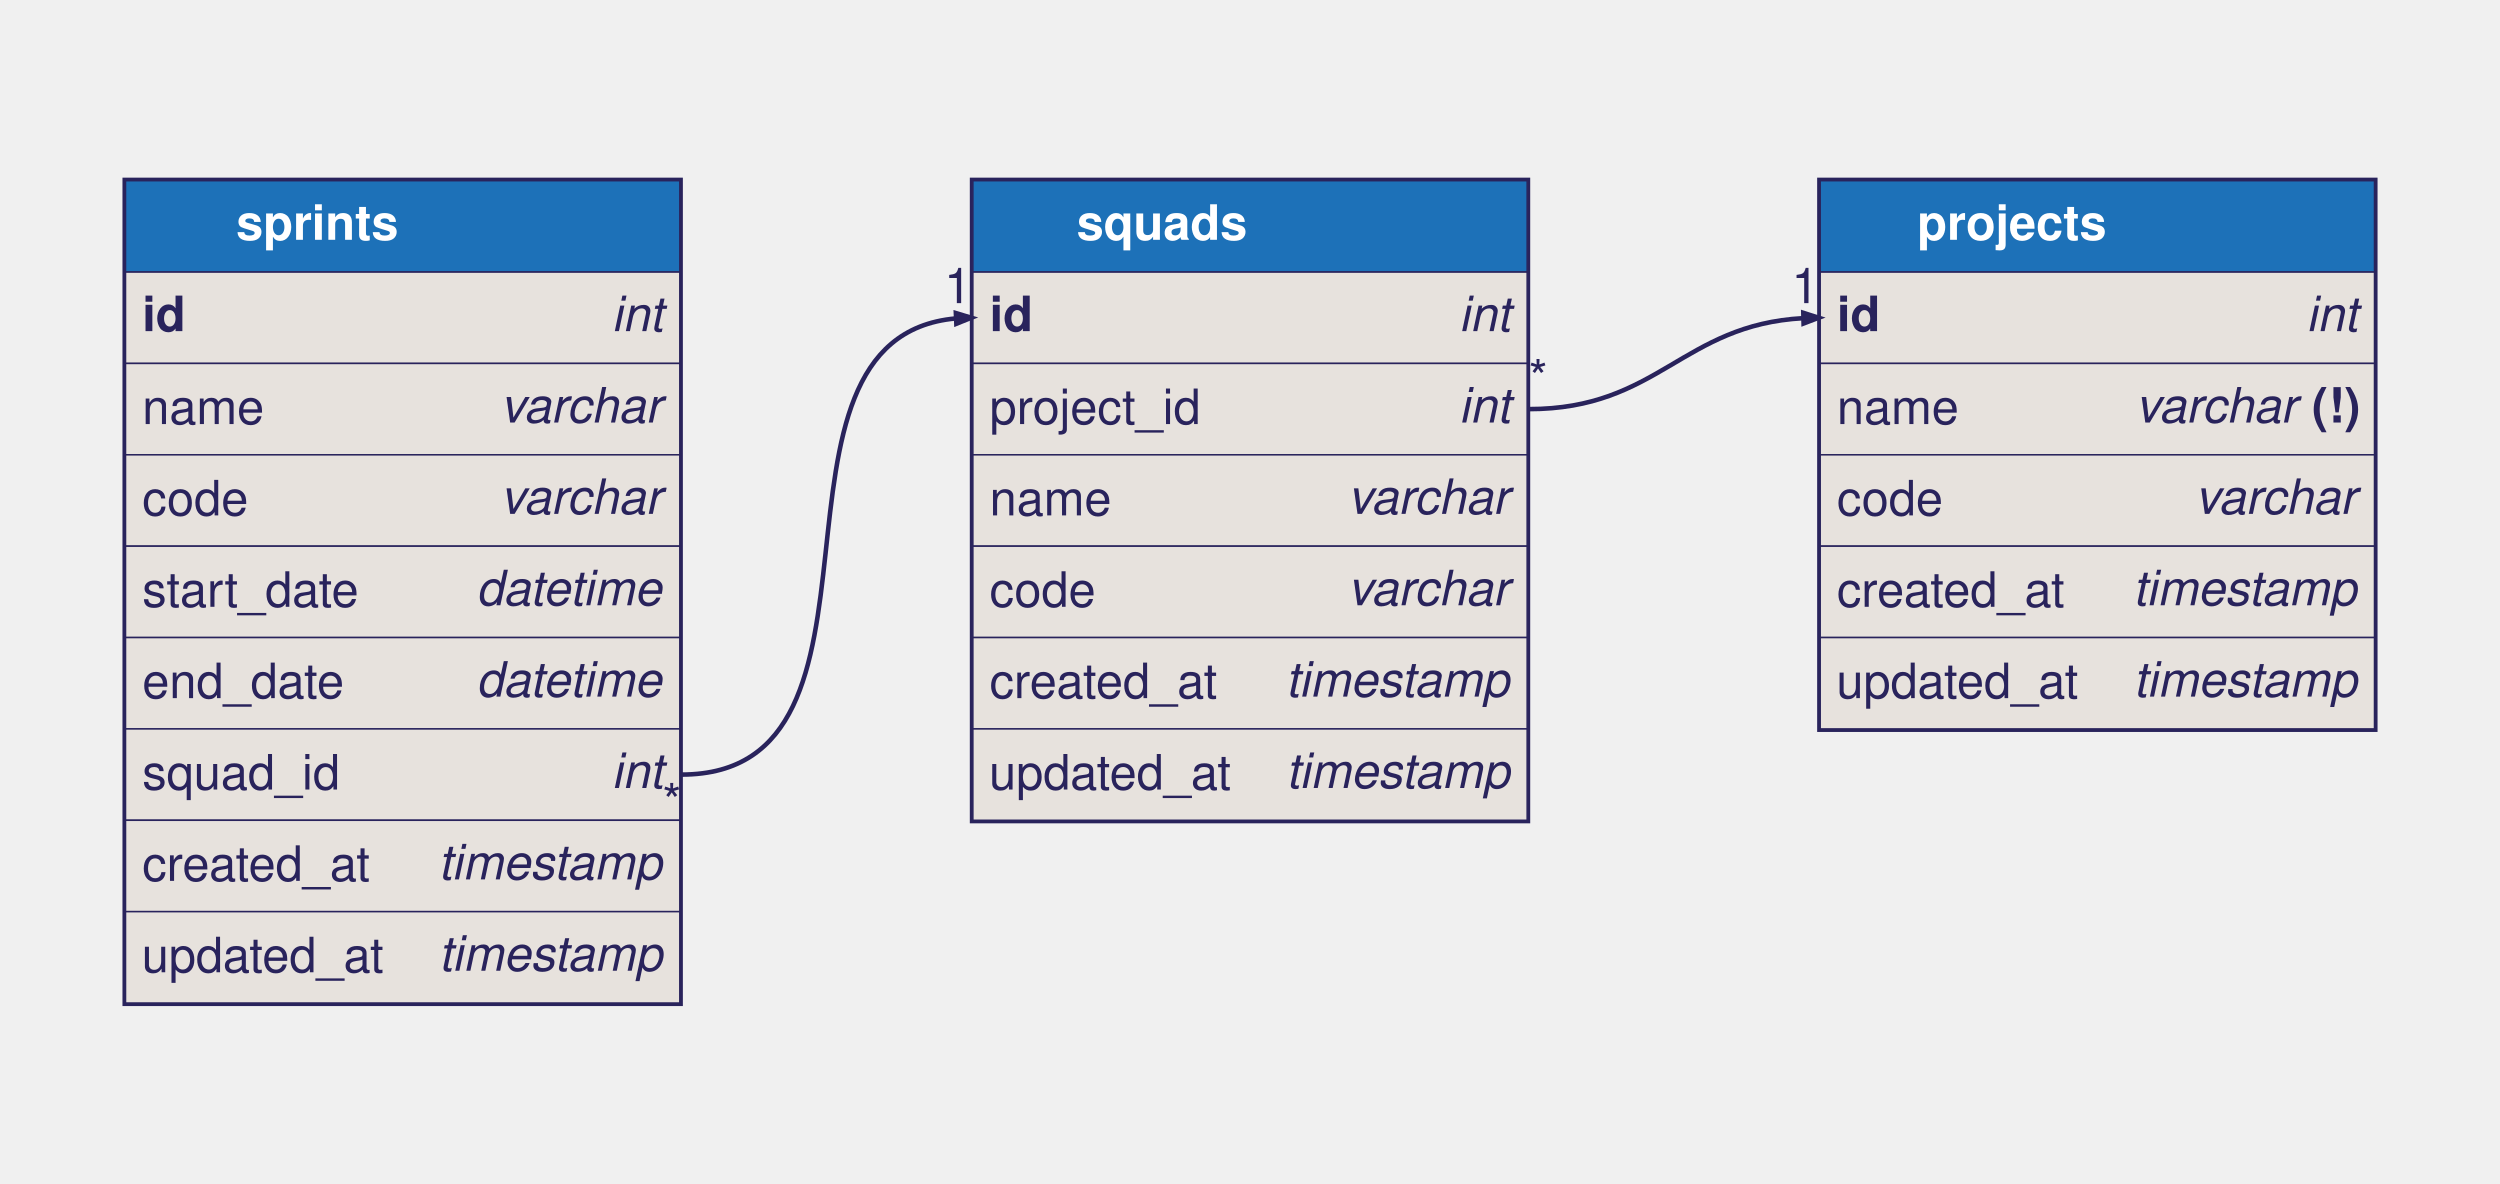
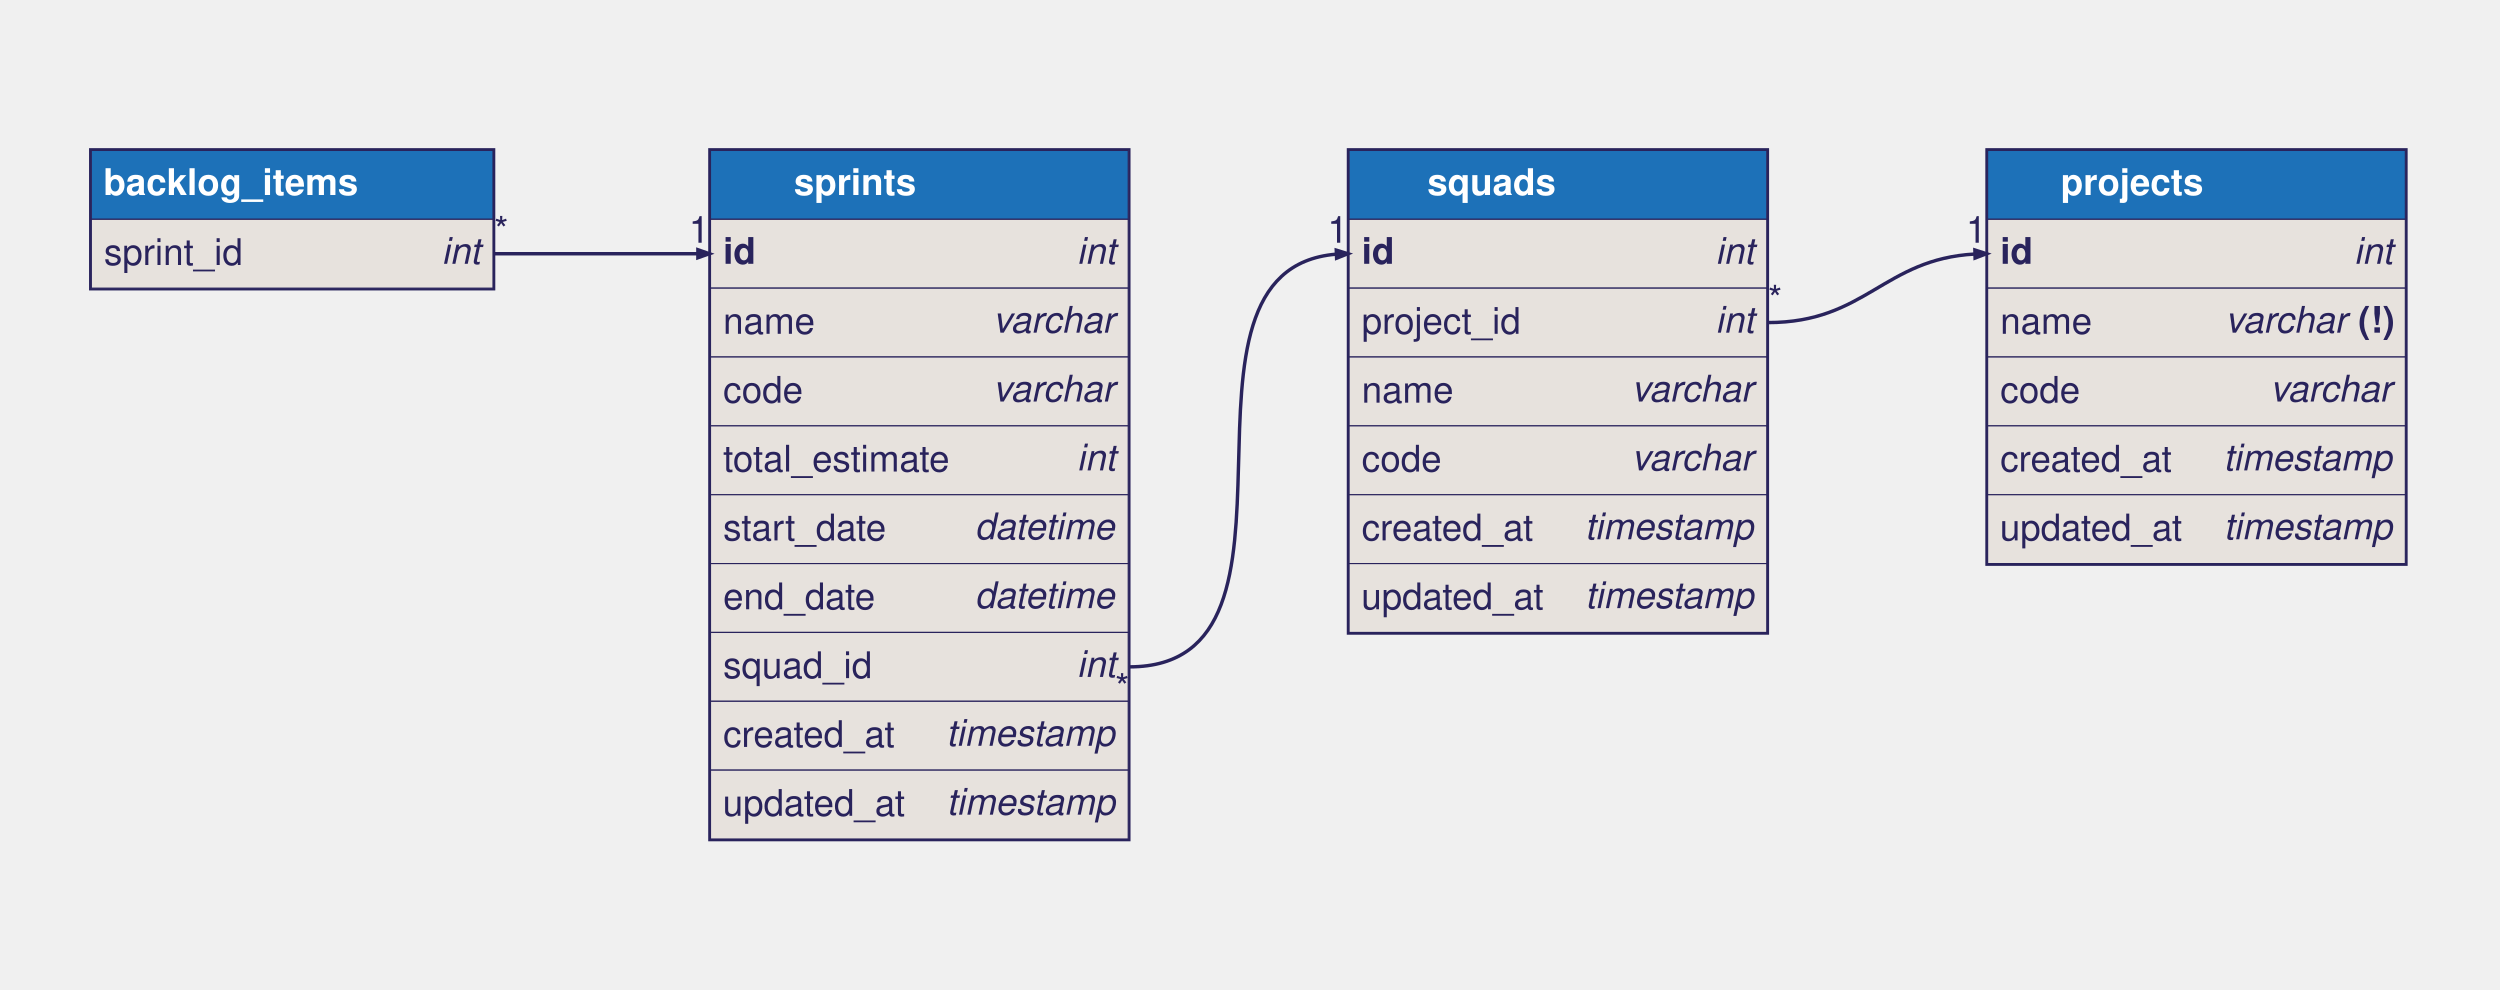
- <svg xmlns="http://www.w3.org/2000/svg" width="1641pt" height="777pt" viewBox="0.00 0.00 1641.29 777.33">
-   <g id="graph0" class="graph" transform="scale(1 1) rotate(0) translate(4 773.33)">
+ <svg xmlns="http://www.w3.org/2000/svg" width="2178pt" height="862pt" viewBox="0.00 0.00 2177.92 862.18">
+   <g id="graph0" class="graph" transform="scale(1 1) rotate(0) translate(4 858.18)">
    <g id="projects" class="node">
-       <ellipse fill="none" stroke="black" stroke-width="0" cx="1373.08" cy="-474.67" rx="260.43" ry="257.27" />
-       <polygon fill="#1d71b8" stroke="transparent" points="1191.08,-594.67 1191.08,-654.67 1555.08,-654.67 1555.08,-594.67 1191.08,-594.67" />
-       <polygon fill="none" stroke="#29235c" points="1191.08,-594.67 1191.08,-654.67 1555.08,-654.67 1555.08,-594.67 1191.08,-594.67" />
-       <text text-anchor="start" x="1254.82" y="-615.87" font-family="Helvetica,sans-Serif" font-weight="bold" font-size="32.00" fill="#ffffff">       projects       </text>
-       <polygon fill="#e7e2dd" stroke="transparent" points="1191.08,-534.67 1191.08,-594.67 1555.08,-594.67 1555.08,-534.67 1191.08,-534.67" />
-       <polygon fill="none" stroke="#29235c" points="1191.08,-534.67 1191.08,-594.67 1555.08,-594.67 1555.08,-534.67 1191.08,-534.67" />
-       <text text-anchor="start" x="1202.08" y="-555.87" font-family="Helvetica,sans-Serif" font-weight="bold" font-size="32.00" fill="#29235c">id</text>
-       <text text-anchor="start" x="1226.97" y="-555.87" font-family="Helvetica,sans-Serif" font-size="32.00" fill="#29235c">    </text>
-       <text text-anchor="start" x="1510.29" y="-555.87" font-family="Helvetica,sans-Serif" font-style="italic" font-size="32.00" fill="#29235c">int</text>
-       <polygon fill="#e7e2dd" stroke="transparent" points="1191.08,-474.67 1191.08,-534.67 1555.08,-534.67 1555.08,-474.67 1191.08,-474.67" />
-       <polygon fill="none" stroke="#29235c" points="1191.08,-474.67 1191.08,-534.67 1555.08,-534.67 1555.08,-474.67 1191.08,-474.67" />
-       <text text-anchor="start" x="1202.08" y="-494.87" font-family="Helvetica,sans-Serif" font-size="32.00" fill="#29235c">name    </text>
-       <text text-anchor="start" x="1398.31" y="-495.87" font-family="Helvetica,sans-Serif" font-style="italic" font-size="32.00" fill="#29235c">varchar</text>
-       <text text-anchor="start" x="1504.99" y="-495.87" font-family="Helvetica,sans-Serif" font-size="32.00" fill="#29235c"> </text>
-       <text text-anchor="start" x="1513.88" y="-495.87" font-family="Helvetica,sans-Serif" font-weight="bold" font-size="32.00" fill="#29235c">(!)</text>
-       <polygon fill="#e7e2dd" stroke="transparent" points="1191.08,-414.67 1191.08,-474.67 1555.08,-474.67 1555.08,-414.67 1191.08,-414.67" />
-       <polygon fill="none" stroke="#29235c" points="1191.08,-414.67 1191.08,-474.67 1555.08,-474.67 1555.08,-414.67 1191.08,-414.67" />
-       <text text-anchor="start" x="1202.08" y="-434.87" font-family="Helvetica,sans-Serif" font-size="32.00" fill="#29235c">code    </text>
-       <text text-anchor="start" x="1437.4" y="-435.87" font-family="Helvetica,sans-Serif" font-style="italic" font-size="32.00" fill="#29235c">varchar</text>
-       <polygon fill="#e7e2dd" stroke="transparent" points="1191.08,-354.67 1191.08,-414.67 1555.08,-414.67 1555.08,-354.67 1191.08,-354.67" />
-       <polygon fill="none" stroke="#29235c" points="1191.08,-354.67 1191.08,-414.67 1555.08,-414.67 1555.08,-354.67 1191.08,-354.67" />
-       <text text-anchor="start" x="1202.08" y="-374.87" font-family="Helvetica,sans-Serif" font-size="32.00" fill="#29235c">created_at    </text>
-       <text text-anchor="start" x="1396.52" y="-375.87" font-family="Helvetica,sans-Serif" font-style="italic" font-size="32.00" fill="#29235c">timestamp</text>
-       <polygon fill="#e7e2dd" stroke="transparent" points="1191.08,-294.67 1191.08,-354.67 1555.08,-354.67 1555.08,-294.67 1191.08,-294.67" />
-       <polygon fill="none" stroke="#29235c" points="1191.08,-294.67 1191.08,-354.67 1555.08,-354.67 1555.08,-294.67 1191.08,-294.67" />
-       <text text-anchor="start" x="1201.74" y="-314.87" font-family="Helvetica,sans-Serif" font-size="32.00" fill="#29235c">updated_at    </text>
-       <text text-anchor="start" x="1396.8" y="-315.87" font-family="Helvetica,sans-Serif" font-style="italic" font-size="32.00" fill="#29235c">timestamp</text>
-       <polygon fill="none" stroke="#29235c" stroke-width="2" points="1190.08,-293.67 1190.08,-655.67 1556.08,-655.67 1556.08,-293.67 1190.08,-293.67" />
+       <ellipse fill="none" stroke="black" stroke-width="0" cx="1909.71" cy="-547.09" rx="260.43" ry="257.27" />
+       <polygon fill="#1d71b8" stroke="transparent" points="1727.71,-667.09 1727.71,-727.09 2091.71,-727.09 2091.71,-667.09 1727.71,-667.09" />
+       <polygon fill="none" stroke="#29235c" points="1727.71,-667.09 1727.71,-727.09 2091.71,-727.09 2091.71,-667.09 1727.71,-667.09" />
+       <text text-anchor="start" x="1791.45" y="-688.29" font-family="Helvetica,sans-Serif" font-weight="bold" font-size="32.00" fill="#ffffff">       projects       </text>
+       <polygon fill="#e7e2dd" stroke="transparent" points="1727.71,-607.09 1727.71,-667.09 2091.71,-667.09 2091.71,-607.09 1727.71,-607.09" />
+       <polygon fill="none" stroke="#29235c" points="1727.71,-607.09 1727.71,-667.09 2091.71,-667.09 2091.71,-607.09 1727.71,-607.09" />
+       <text text-anchor="start" x="1738.71" y="-628.29" font-family="Helvetica,sans-Serif" font-weight="bold" font-size="32.00" fill="#29235c">id</text>
+       <text text-anchor="start" x="1763.6" y="-628.29" font-family="Helvetica,sans-Serif" font-size="32.00" fill="#29235c">    </text>
+       <text text-anchor="start" x="2046.93" y="-628.29" font-family="Helvetica,sans-Serif" font-style="italic" font-size="32.00" fill="#29235c">int</text>
+       <polygon fill="#e7e2dd" stroke="transparent" points="1727.71,-547.09 1727.71,-607.09 2091.71,-607.09 2091.71,-547.09 1727.71,-547.09" />
+       <polygon fill="none" stroke="#29235c" points="1727.71,-547.09 1727.71,-607.09 2091.71,-607.09 2091.71,-547.09 1727.71,-547.09" />
+       <text text-anchor="start" x="1738.71" y="-567.29" font-family="Helvetica,sans-Serif" font-size="32.00" fill="#29235c">name    </text>
+       <text text-anchor="start" x="1934.94" y="-568.29" font-family="Helvetica,sans-Serif" font-style="italic" font-size="32.00" fill="#29235c">varchar</text>
+       <text text-anchor="start" x="2041.62" y="-568.29" font-family="Helvetica,sans-Serif" font-size="32.00" fill="#29235c"> </text>
+       <text text-anchor="start" x="2050.51" y="-568.29" font-family="Helvetica,sans-Serif" font-weight="bold" font-size="32.00" fill="#29235c">(!)</text>
+       <polygon fill="#e7e2dd" stroke="transparent" points="1727.71,-487.09 1727.71,-547.09 2091.71,-547.09 2091.71,-487.09 1727.71,-487.09" />
+       <polygon fill="none" stroke="#29235c" points="1727.71,-487.09 1727.71,-547.09 2091.71,-547.09 2091.71,-487.09 1727.71,-487.09" />
+       <text text-anchor="start" x="1738.71" y="-507.29" font-family="Helvetica,sans-Serif" font-size="32.00" fill="#29235c">code    </text>
+       <text text-anchor="start" x="1974.04" y="-508.29" font-family="Helvetica,sans-Serif" font-style="italic" font-size="32.00" fill="#29235c">varchar</text>
+       <polygon fill="#e7e2dd" stroke="transparent" points="1727.71,-427.09 1727.71,-487.09 2091.71,-487.09 2091.71,-427.09 1727.71,-427.09" />
+       <polygon fill="none" stroke="#29235c" points="1727.71,-427.09 1727.71,-487.09 2091.71,-487.09 2091.71,-427.09 1727.71,-427.09" />
+       <text text-anchor="start" x="1738.71" y="-447.29" font-family="Helvetica,sans-Serif" font-size="32.00" fill="#29235c">created_at    </text>
+       <text text-anchor="start" x="1933.15" y="-448.29" font-family="Helvetica,sans-Serif" font-style="italic" font-size="32.00" fill="#29235c">timestamp</text>
+       <polygon fill="#e7e2dd" stroke="transparent" points="1727.71,-367.09 1727.71,-427.09 2091.71,-427.09 2091.71,-367.09 1727.71,-367.09" />
+       <polygon fill="none" stroke="#29235c" points="1727.71,-367.09 1727.71,-427.09 2091.71,-427.09 2091.71,-367.09 1727.71,-367.09" />
+       <text text-anchor="start" x="1738.37" y="-387.29" font-family="Helvetica,sans-Serif" font-size="32.00" fill="#29235c">updated_at    </text>
+       <text text-anchor="start" x="1933.43" y="-388.29" font-family="Helvetica,sans-Serif" font-style="italic" font-size="32.00" fill="#29235c">timestamp</text>
+       <polygon fill="none" stroke="#29235c" stroke-width="2" points="1726.71,-366.09 1726.71,-728.09 2092.71,-728.09 2092.71,-366.09 1726.71,-366.09" />
    </g>
    <g id="squads" class="node">
-       <ellipse fill="none" stroke="black" stroke-width="0" cx="816.65" cy="-444.67" rx="260.43" ry="299.63" />
-       <polygon fill="#1d71b8" stroke="transparent" points="634.65,-594.67 634.65,-654.67 998.65,-654.67 998.65,-594.67 634.65,-594.67" />
-       <polygon fill="none" stroke="#29235c" points="634.65,-594.67 634.65,-654.67 998.65,-654.67 998.65,-594.67 634.65,-594.67" />
-       <text text-anchor="start" x="702.82" y="-615.87" font-family="Helvetica,sans-Serif" font-weight="bold" font-size="32.00" fill="#ffffff">       squads       </text>
-       <polygon fill="#e7e2dd" stroke="transparent" points="634.65,-534.67 634.65,-594.67 998.65,-594.67 998.65,-534.67 634.65,-534.67" />
-       <polygon fill="none" stroke="#29235c" points="634.65,-534.67 634.65,-594.67 998.65,-594.67 998.65,-534.67 634.65,-534.67" />
-       <text text-anchor="start" x="645.65" y="-555.87" font-family="Helvetica,sans-Serif" font-weight="bold" font-size="32.00" fill="#29235c">id</text>
-       <text text-anchor="start" x="670.54" y="-555.87" font-family="Helvetica,sans-Serif" font-size="32.00" fill="#29235c">    </text>
-       <text text-anchor="start" x="953.86" y="-555.87" font-family="Helvetica,sans-Serif" font-style="italic" font-size="32.00" fill="#29235c">int</text>
-       <polygon fill="#e7e2dd" stroke="transparent" points="634.65,-474.67 634.65,-534.67 998.65,-534.67 998.65,-474.67 634.65,-474.67" />
-       <polygon fill="none" stroke="#29235c" points="634.65,-474.67 634.65,-534.67 998.65,-534.67 998.65,-474.67 634.65,-474.67" />
-       <text text-anchor="start" x="645.65" y="-494.87" font-family="Helvetica,sans-Serif" font-size="32.00" fill="#29235c">project_id    </text>
-       <text text-anchor="start" x="953.86" y="-495.87" font-family="Helvetica,sans-Serif" font-style="italic" font-size="32.00" fill="#29235c">int</text>
-       <polygon fill="#e7e2dd" stroke="transparent" points="634.65,-414.67 634.65,-474.67 998.65,-474.67 998.65,-414.67 634.65,-414.67" />
-       <polygon fill="none" stroke="#29235c" points="634.65,-414.67 634.65,-474.67 998.65,-474.67 998.65,-414.67 634.65,-414.67" />
-       <text text-anchor="start" x="645.65" y="-434.87" font-family="Helvetica,sans-Serif" font-size="32.00" fill="#29235c">name    </text>
-       <text text-anchor="start" x="880.97" y="-435.87" font-family="Helvetica,sans-Serif" font-style="italic" font-size="32.00" fill="#29235c">varchar</text>
-       <polygon fill="#e7e2dd" stroke="transparent" points="634.65,-354.67 634.65,-414.67 998.65,-414.67 998.65,-354.67 634.65,-354.67" />
-       <polygon fill="none" stroke="#29235c" points="634.65,-354.67 634.65,-414.67 998.65,-414.67 998.65,-354.67 634.65,-354.67" />
-       <text text-anchor="start" x="645.65" y="-374.87" font-family="Helvetica,sans-Serif" font-size="32.00" fill="#29235c">code    </text>
-       <text text-anchor="start" x="880.97" y="-375.87" font-family="Helvetica,sans-Serif" font-style="italic" font-size="32.00" fill="#29235c">varchar</text>
-       <polygon fill="#e7e2dd" stroke="transparent" points="634.65,-294.67 634.65,-354.67 998.65,-354.67 998.65,-294.67 634.65,-294.67" />
-       <polygon fill="none" stroke="#29235c" points="634.65,-294.67 634.65,-354.67 998.65,-354.67 998.65,-294.67 634.65,-294.67" />
-       <text text-anchor="start" x="645.65" y="-314.87" font-family="Helvetica,sans-Serif" font-size="32.00" fill="#29235c">created_at    </text>
-       <text text-anchor="start" x="840.09" y="-315.87" font-family="Helvetica,sans-Serif" font-style="italic" font-size="32.00" fill="#29235c">timestamp</text>
-       <polygon fill="#e7e2dd" stroke="transparent" points="634.65,-234.67 634.65,-294.67 998.65,-294.67 998.65,-234.67 634.65,-234.67" />
-       <polygon fill="none" stroke="#29235c" points="634.65,-234.67 634.65,-294.67 998.65,-294.67 998.65,-234.67 634.65,-234.67" />
-       <text text-anchor="start" x="645.31" y="-254.87" font-family="Helvetica,sans-Serif" font-size="32.00" fill="#29235c">updated_at    </text>
-       <text text-anchor="start" x="840.37" y="-255.87" font-family="Helvetica,sans-Serif" font-style="italic" font-size="32.00" fill="#29235c">timestamp</text>
-       <polygon fill="none" stroke="#29235c" stroke-width="2" points="633.65,-233.67 633.65,-655.67 999.65,-655.67 999.65,-233.67 633.65,-233.67" />
+       <ellipse fill="none" stroke="black" stroke-width="0" cx="1353.28" cy="-517.09" rx="260.43" ry="299.63" />
+       <polygon fill="#1d71b8" stroke="transparent" points="1171.28,-667.09 1171.28,-727.09 1535.28,-727.09 1535.28,-667.09 1171.28,-667.09" />
+       <polygon fill="none" stroke="#29235c" points="1171.28,-667.09 1171.28,-727.09 1535.28,-727.09 1535.28,-667.09 1171.28,-667.09" />
+       <text text-anchor="start" x="1239.45" y="-688.29" font-family="Helvetica,sans-Serif" font-weight="bold" font-size="32.00" fill="#ffffff">       squads       </text>
+       <polygon fill="#e7e2dd" stroke="transparent" points="1171.28,-607.09 1171.28,-667.09 1535.28,-667.09 1535.28,-607.09 1171.28,-607.09" />
+       <polygon fill="none" stroke="#29235c" points="1171.28,-607.09 1171.28,-667.09 1535.28,-667.09 1535.28,-607.09 1171.28,-607.09" />
+       <text text-anchor="start" x="1182.28" y="-628.29" font-family="Helvetica,sans-Serif" font-weight="bold" font-size="32.00" fill="#29235c">id</text>
+       <text text-anchor="start" x="1207.17" y="-628.29" font-family="Helvetica,sans-Serif" font-size="32.00" fill="#29235c">    </text>
+       <text text-anchor="start" x="1490.5" y="-628.29" font-family="Helvetica,sans-Serif" font-style="italic" font-size="32.00" fill="#29235c">int</text>
+       <polygon fill="#e7e2dd" stroke="transparent" points="1171.28,-547.09 1171.28,-607.09 1535.28,-607.09 1535.28,-547.09 1171.28,-547.09" />
+       <polygon fill="none" stroke="#29235c" points="1171.28,-547.09 1171.28,-607.09 1535.28,-607.09 1535.28,-547.09 1171.28,-547.09" />
+       <text text-anchor="start" x="1182.28" y="-567.29" font-family="Helvetica,sans-Serif" font-size="32.00" fill="#29235c">project_id    </text>
+       <text text-anchor="start" x="1490.5" y="-568.29" font-family="Helvetica,sans-Serif" font-style="italic" font-size="32.00" fill="#29235c">int</text>
+       <polygon fill="#e7e2dd" stroke="transparent" points="1171.28,-487.09 1171.28,-547.09 1535.28,-547.09 1535.28,-487.09 1171.28,-487.09" />
+       <polygon fill="none" stroke="#29235c" points="1171.28,-487.09 1171.28,-547.09 1535.28,-547.09 1535.28,-487.09 1171.28,-487.09" />
+       <text text-anchor="start" x="1182.28" y="-507.29" font-family="Helvetica,sans-Serif" font-size="32.00" fill="#29235c">name    </text>
+       <text text-anchor="start" x="1417.61" y="-508.29" font-family="Helvetica,sans-Serif" font-style="italic" font-size="32.00" fill="#29235c">varchar</text>
+       <polygon fill="#e7e2dd" stroke="transparent" points="1171.28,-427.09 1171.28,-487.09 1535.28,-487.09 1535.28,-427.09 1171.28,-427.09" />
+       <polygon fill="none" stroke="#29235c" points="1171.28,-427.09 1171.28,-487.09 1535.28,-487.09 1535.28,-427.09 1171.28,-427.09" />
+       <text text-anchor="start" x="1182.28" y="-447.29" font-family="Helvetica,sans-Serif" font-size="32.00" fill="#29235c">code    </text>
+       <text text-anchor="start" x="1417.61" y="-448.29" font-family="Helvetica,sans-Serif" font-style="italic" font-size="32.00" fill="#29235c">varchar</text>
+       <polygon fill="#e7e2dd" stroke="transparent" points="1171.28,-367.09 1171.28,-427.09 1535.28,-427.09 1535.28,-367.09 1171.28,-367.09" />
+       <polygon fill="none" stroke="#29235c" points="1171.28,-367.09 1171.28,-427.09 1535.28,-427.09 1535.28,-367.09 1171.28,-367.09" />
+       <text text-anchor="start" x="1182.28" y="-387.29" font-family="Helvetica,sans-Serif" font-size="32.00" fill="#29235c">created_at    </text>
+       <text text-anchor="start" x="1376.72" y="-388.29" font-family="Helvetica,sans-Serif" font-style="italic" font-size="32.00" fill="#29235c">timestamp</text>
+       <polygon fill="#e7e2dd" stroke="transparent" points="1171.28,-307.09 1171.28,-367.09 1535.28,-367.09 1535.28,-307.09 1171.28,-307.09" />
+       <polygon fill="none" stroke="#29235c" points="1171.28,-307.09 1171.28,-367.09 1535.28,-367.09 1535.28,-307.09 1171.28,-307.09" />
+       <text text-anchor="start" x="1181.94" y="-327.29" font-family="Helvetica,sans-Serif" font-size="32.00" fill="#29235c">updated_at    </text>
+       <text text-anchor="start" x="1377" y="-328.29" font-family="Helvetica,sans-Serif" font-style="italic" font-size="32.00" fill="#29235c">timestamp</text>
+       <polygon fill="none" stroke="#29235c" stroke-width="2" points="1170.28,-306.09 1170.28,-728.09 1536.28,-728.09 1536.28,-306.09 1170.28,-306.09" />
    </g>
    <g id="edge2" class="edge">
-       <path fill="none" stroke="#29235c" stroke-width="3" d="M999.65,-504.67C1084.92,-504.67 1100.21,-560.07 1180.02,-564.4" />
-       <polygon fill="#29235c" stroke="#29235c" stroke-width="3" points="1179.99,-567.9 1190.08,-564.67 1180.17,-560.9 1179.99,-567.9" />
-       <text text-anchor="middle" x="1181.18" y="-574.27" font-family="Helvetica,sans-Serif" font-size="32.00" fill="#29235c">1</text>
-       <text text-anchor="middle" x="1005.87" y="-514.27" font-family="Helvetica,sans-Serif" font-size="32.00" fill="#29235c">*</text>
+       <path fill="none" stroke="#29235c" stroke-width="3" d="M1536.28,-577.09C1621.55,-577.09 1636.84,-632.5 1716.65,-636.82" />
+       <polygon fill="#29235c" stroke="#29235c" stroke-width="3" points="1716.62,-640.33 1726.71,-637.09 1716.8,-633.33 1716.62,-640.33" />
+       <text text-anchor="middle" x="1717.81" y="-646.69" font-family="Helvetica,sans-Serif" font-size="32.00" fill="#29235c">1</text>
+       <text text-anchor="middle" x="1542.5" y="-586.69" font-family="Helvetica,sans-Serif" font-size="32.00" fill="#29235c">*</text>
    </g>
    <g id="sprints" class="node">
-       <ellipse fill="none" stroke="black" stroke-width="0" cx="260.22" cy="-384.67" rx="260.43" ry="384.83" />
-       <polygon fill="#1d71b8" stroke="transparent" points="78.22,-594.67 78.22,-654.67 442.22,-654.67 442.22,-594.67 78.22,-594.67" />
-       <polygon fill="none" stroke="#29235c" points="78.22,-594.67 78.22,-654.67 442.22,-654.67 442.22,-594.67 78.22,-594.67" />
-       <text text-anchor="start" x="150.85" y="-615.87" font-family="Helvetica,sans-Serif" font-weight="bold" font-size="32.00" fill="#ffffff">       sprints       </text>
-       <polygon fill="#e7e2dd" stroke="transparent" points="78.22,-534.67 78.22,-594.67 442.22,-594.67 442.22,-534.67 78.22,-534.67" />
-       <polygon fill="none" stroke="#29235c" points="78.22,-534.67 78.22,-594.67 442.22,-594.67 442.22,-534.67 78.22,-534.67" />
-       <text text-anchor="start" x="89.22" y="-555.87" font-family="Helvetica,sans-Serif" font-weight="bold" font-size="32.00" fill="#29235c">id</text>
-       <text text-anchor="start" x="114.1" y="-555.87" font-family="Helvetica,sans-Serif" font-size="32.00" fill="#29235c">    </text>
-       <text text-anchor="start" x="397.43" y="-555.87" font-family="Helvetica,sans-Serif" font-style="italic" font-size="32.00" fill="#29235c">int</text>
-       <polygon fill="#e7e2dd" stroke="transparent" points="78.22,-474.67 78.22,-534.67 442.22,-534.67 442.22,-474.67 78.22,-474.67" />
-       <polygon fill="none" stroke="#29235c" points="78.22,-474.67 78.22,-534.67 442.22,-534.67 442.22,-474.67 78.22,-474.67" />
-       <text text-anchor="start" x="89.22" y="-494.87" font-family="Helvetica,sans-Serif" font-size="32.00" fill="#29235c">name    </text>
-       <text text-anchor="start" x="324.54" y="-495.87" font-family="Helvetica,sans-Serif" font-style="italic" font-size="32.00" fill="#29235c">varchar</text>
-       <polygon fill="#e7e2dd" stroke="transparent" points="78.22,-414.67 78.22,-474.67 442.22,-474.67 442.22,-414.67 78.22,-414.67" />
-       <polygon fill="none" stroke="#29235c" points="78.22,-414.67 78.22,-474.67 442.22,-474.67 442.22,-414.67 78.22,-414.67" />
-       <text text-anchor="start" x="89.22" y="-434.87" font-family="Helvetica,sans-Serif" font-size="32.00" fill="#29235c">code    </text>
-       <text text-anchor="start" x="324.54" y="-435.87" font-family="Helvetica,sans-Serif" font-style="italic" font-size="32.00" fill="#29235c">varchar</text>
-       <polygon fill="#e7e2dd" stroke="transparent" points="78.22,-354.67 78.22,-414.67 442.22,-414.67 442.22,-354.67 78.22,-354.67" />
-       <polygon fill="none" stroke="#29235c" points="78.22,-354.67 78.22,-414.67 442.22,-414.67 442.22,-354.67 78.22,-354.67" />
-       <text text-anchor="start" x="89.22" y="-374.87" font-family="Helvetica,sans-Serif" font-size="32.00" fill="#29235c">start_date    </text>
-       <text text-anchor="start" x="308.52" y="-375.87" font-family="Helvetica,sans-Serif" font-style="italic" font-size="32.00" fill="#29235c">datetime</text>
-       <polygon fill="#e7e2dd" stroke="transparent" points="78.22,-294.67 78.22,-354.67 442.22,-354.67 442.22,-294.67 78.22,-294.67" />
-       <polygon fill="none" stroke="#29235c" points="78.22,-294.67 78.22,-354.67 442.22,-354.67 442.22,-294.67 78.22,-294.67" />
-       <text text-anchor="start" x="89.22" y="-314.87" font-family="Helvetica,sans-Serif" font-size="32.00" fill="#29235c">end_date    </text>
-       <text text-anchor="start" x="308.52" y="-315.87" font-family="Helvetica,sans-Serif" font-style="italic" font-size="32.00" fill="#29235c">datetime</text>
-       <polygon fill="#e7e2dd" stroke="transparent" points="78.22,-234.67 78.22,-294.67 442.22,-294.67 442.22,-234.67 78.22,-234.67" />
-       <polygon fill="none" stroke="#29235c" points="78.22,-234.67 78.22,-294.67 442.22,-294.67 442.22,-234.67 78.22,-234.67" />
-       <text text-anchor="start" x="89.22" y="-254.87" font-family="Helvetica,sans-Serif" font-size="32.00" fill="#29235c">squad_id    </text>
-       <text text-anchor="start" x="397.43" y="-255.87" font-family="Helvetica,sans-Serif" font-style="italic" font-size="32.00" fill="#29235c">int</text>
-       <polygon fill="#e7e2dd" stroke="transparent" points="78.22,-174.67 78.22,-234.67 442.22,-234.67 442.22,-174.67 78.22,-174.67" />
-       <polygon fill="none" stroke="#29235c" points="78.22,-174.67 78.22,-234.67 442.22,-234.67 442.22,-174.67 78.22,-174.67" />
-       <text text-anchor="start" x="89.22" y="-194.87" font-family="Helvetica,sans-Serif" font-size="32.00" fill="#29235c">created_at    </text>
-       <text text-anchor="start" x="283.66" y="-195.87" font-family="Helvetica,sans-Serif" font-style="italic" font-size="32.00" fill="#29235c">timestamp</text>
-       <polygon fill="#e7e2dd" stroke="transparent" points="78.22,-114.67 78.22,-174.67 442.22,-174.67 442.22,-114.67 78.22,-114.67" />
-       <polygon fill="none" stroke="#29235c" points="78.22,-114.67 78.22,-174.67 442.22,-174.67 442.22,-114.67 78.22,-114.67" />
-       <text text-anchor="start" x="88.88" y="-134.87" font-family="Helvetica,sans-Serif" font-size="32.00" fill="#29235c">updated_at    </text>
-       <text text-anchor="start" x="283.94" y="-135.87" font-family="Helvetica,sans-Serif" font-style="italic" font-size="32.00" fill="#29235c">timestamp</text>
-       <polygon fill="none" stroke="#29235c" stroke-width="2" points="77.22,-113.67 77.22,-655.67 443.22,-655.67 443.22,-113.67 77.22,-113.67" />
+       <ellipse fill="none" stroke="black" stroke-width="0" cx="796.85" cy="-427.09" rx="260.43" ry="427.19" />
+       <polygon fill="#1d71b8" stroke="transparent" points="614.85,-667.09 614.85,-727.09 978.85,-727.09 978.85,-667.09 614.85,-667.09" />
+       <polygon fill="none" stroke="#29235c" points="614.85,-667.09 614.85,-727.09 978.85,-727.09 978.85,-667.09 614.85,-667.09" />
+       <text text-anchor="start" x="687.49" y="-688.29" font-family="Helvetica,sans-Serif" font-weight="bold" font-size="32.00" fill="#ffffff">       sprints       </text>
+       <polygon fill="#e7e2dd" stroke="transparent" points="614.85,-607.09 614.85,-667.09 978.85,-667.09 978.85,-607.09 614.85,-607.09" />
+       <polygon fill="none" stroke="#29235c" points="614.85,-607.09 614.85,-667.09 978.85,-667.09 978.85,-607.09 614.85,-607.09" />
+       <text text-anchor="start" x="625.85" y="-628.29" font-family="Helvetica,sans-Serif" font-weight="bold" font-size="32.00" fill="#29235c">id</text>
+       <text text-anchor="start" x="650.74" y="-628.29" font-family="Helvetica,sans-Serif" font-size="32.00" fill="#29235c">    </text>
+       <text text-anchor="start" x="934.06" y="-628.29" font-family="Helvetica,sans-Serif" font-style="italic" font-size="32.00" fill="#29235c">int</text>
+       <polygon fill="#e7e2dd" stroke="transparent" points="614.85,-547.09 614.85,-607.09 978.85,-607.09 978.85,-547.09 614.85,-547.09" />
+       <polygon fill="none" stroke="#29235c" points="614.85,-547.09 614.85,-607.09 978.85,-607.09 978.85,-547.09 614.85,-547.09" />
+       <text text-anchor="start" x="625.85" y="-567.29" font-family="Helvetica,sans-Serif" font-size="32.00" fill="#29235c">name    </text>
+       <text text-anchor="start" x="861.17" y="-568.29" font-family="Helvetica,sans-Serif" font-style="italic" font-size="32.00" fill="#29235c">varchar</text>
+       <polygon fill="#e7e2dd" stroke="transparent" points="614.85,-487.09 614.85,-547.09 978.85,-547.09 978.85,-487.09 614.85,-487.09" />
+       <polygon fill="none" stroke="#29235c" points="614.85,-487.09 614.85,-547.09 978.85,-547.09 978.85,-487.09 614.85,-487.09" />
+       <text text-anchor="start" x="625.85" y="-507.29" font-family="Helvetica,sans-Serif" font-size="32.00" fill="#29235c">code    </text>
+       <text text-anchor="start" x="861.17" y="-508.29" font-family="Helvetica,sans-Serif" font-style="italic" font-size="32.00" fill="#29235c">varchar</text>
+       <polygon fill="#e7e2dd" stroke="transparent" points="614.85,-427.09 614.85,-487.09 978.85,-487.09 978.85,-427.09 614.85,-427.09" />
+       <polygon fill="none" stroke="#29235c" points="614.85,-427.09 614.85,-487.09 978.85,-487.09 978.85,-427.09 614.85,-427.09" />
+       <text text-anchor="start" x="625.85" y="-447.29" font-family="Helvetica,sans-Serif" font-size="32.00" fill="#29235c">total_estimate    </text>
+       <text text-anchor="start" x="934.06" y="-448.29" font-family="Helvetica,sans-Serif" font-style="italic" font-size="32.00" fill="#29235c">int</text>
+       <polygon fill="#e7e2dd" stroke="transparent" points="614.85,-367.09 614.85,-427.09 978.85,-427.09 978.85,-367.09 614.85,-367.09" />
+       <polygon fill="none" stroke="#29235c" points="614.85,-367.09 614.85,-427.09 978.85,-427.09 978.85,-367.09 614.85,-367.09" />
+       <text text-anchor="start" x="625.85" y="-387.29" font-family="Helvetica,sans-Serif" font-size="32.00" fill="#29235c">start_date    </text>
+       <text text-anchor="start" x="845.15" y="-388.29" font-family="Helvetica,sans-Serif" font-style="italic" font-size="32.00" fill="#29235c">datetime</text>
+       <polygon fill="#e7e2dd" stroke="transparent" points="614.85,-307.09 614.85,-367.09 978.85,-367.09 978.85,-307.09 614.85,-307.09" />
+       <polygon fill="none" stroke="#29235c" points="614.85,-307.09 614.85,-367.09 978.85,-367.09 978.85,-307.09 614.85,-307.09" />
+       <text text-anchor="start" x="625.85" y="-327.29" font-family="Helvetica,sans-Serif" font-size="32.00" fill="#29235c">end_date    </text>
+       <text text-anchor="start" x="845.15" y="-328.29" font-family="Helvetica,sans-Serif" font-style="italic" font-size="32.00" fill="#29235c">datetime</text>
+       <polygon fill="#e7e2dd" stroke="transparent" points="614.85,-247.09 614.85,-307.09 978.85,-307.09 978.85,-247.09 614.85,-247.09" />
+       <polygon fill="none" stroke="#29235c" points="614.85,-247.09 614.85,-307.09 978.85,-307.09 978.85,-247.09 614.85,-247.09" />
+       <text text-anchor="start" x="625.85" y="-267.29" font-family="Helvetica,sans-Serif" font-size="32.00" fill="#29235c">squad_id    </text>
+       <text text-anchor="start" x="934.06" y="-268.29" font-family="Helvetica,sans-Serif" font-style="italic" font-size="32.00" fill="#29235c">int</text>
+       <polygon fill="#e7e2dd" stroke="transparent" points="614.85,-187.09 614.85,-247.09 978.85,-247.09 978.85,-187.09 614.85,-187.09" />
+       <polygon fill="none" stroke="#29235c" points="614.85,-187.09 614.85,-247.09 978.85,-247.09 978.85,-187.09 614.85,-187.09" />
+       <text text-anchor="start" x="625.85" y="-207.29" font-family="Helvetica,sans-Serif" font-size="32.00" fill="#29235c">created_at    </text>
+       <text text-anchor="start" x="820.29" y="-208.29" font-family="Helvetica,sans-Serif" font-style="italic" font-size="32.00" fill="#29235c">timestamp</text>
+       <polygon fill="#e7e2dd" stroke="transparent" points="614.85,-127.09 614.85,-187.09 978.85,-187.09 978.85,-127.09 614.85,-127.09" />
+       <polygon fill="none" stroke="#29235c" points="614.85,-127.09 614.85,-187.09 978.85,-187.09 978.85,-127.09 614.85,-127.09" />
+       <text text-anchor="start" x="625.51" y="-147.29" font-family="Helvetica,sans-Serif" font-size="32.00" fill="#29235c">updated_at    </text>
+       <text text-anchor="start" x="820.57" y="-148.29" font-family="Helvetica,sans-Serif" font-style="italic" font-size="32.00" fill="#29235c">timestamp</text>
+       <polygon fill="none" stroke="#29235c" stroke-width="2" points="613.85,-126.09 613.85,-728.09 979.85,-728.09 979.85,-126.09 613.85,-126.09" />
    </g>
    <g id="edge4" class="edge">
-       <path fill="none" stroke="#29235c" stroke-width="3" d="M443.22,-264.67C597.6,-264.67 481.21,-551.34 623.43,-564.22" />
-       <polygon fill="#29235c" stroke="#29235c" stroke-width="3" points="623.5,-567.73 633.65,-564.67 623.81,-560.73 623.5,-567.73" />
-       <text text-anchor="middle" x="624.75" y="-574.27" font-family="Helvetica,sans-Serif" font-size="32.00" fill="#29235c">1</text>
-       <text text-anchor="middle" x="436.99" y="-235.87" font-family="Helvetica,sans-Serif" font-size="32.00" fill="#29235c">*</text>
+       <path fill="none" stroke="#29235c" stroke-width="3" d="M979.85,-277.09C1157.32,-277.09 995.84,-623.17 1160.07,-636.69" />
+       <polygon fill="#29235c" stroke="#29235c" stroke-width="3" points="1160.15,-640.19 1170.28,-637.09 1160.42,-633.2 1160.15,-640.19" />
+       <text text-anchor="middle" x="1161.38" y="-646.69" font-family="Helvetica,sans-Serif" font-size="32.00" fill="#29235c">1</text>
+       <text text-anchor="middle" x="973.62" y="-248.29" font-family="Helvetica,sans-Serif" font-size="32.00" fill="#29235c">*</text>
+     </g>
+     <g id="backlog_items" class="node">
+       <ellipse fill="none" stroke="black" stroke-width="0" cx="250.32" cy="-667.09" rx="250.13" ry="87.86" />
+       <polygon fill="#1d71b8" stroke="transparent" points="75.32,-667.09 75.32,-727.09 425.32,-727.09 425.32,-667.09 75.32,-667.09" />
+       <polygon fill="none" stroke="#29235c" points="75.32,-667.09 75.32,-727.09 425.32,-727.09 425.32,-667.09 75.32,-667.09" />
+       <text text-anchor="start" x="85.83" y="-688.29" font-family="Helvetica,sans-Serif" font-weight="bold" font-size="32.00" fill="#ffffff">       backlog_items       </text>
+       <polygon fill="#e7e2dd" stroke="transparent" points="75.32,-607.09 75.32,-667.09 425.32,-667.09 425.32,-607.09 75.32,-607.09" />
+       <polygon fill="none" stroke="#29235c" points="75.32,-607.09 75.32,-667.09 425.32,-667.09 425.32,-607.09 75.32,-607.09" />
+       <text text-anchor="start" x="86.32" y="-627.29" font-family="Helvetica,sans-Serif" font-size="32.00" fill="#29235c">sprint_id    </text>
+       <text text-anchor="start" x="380.53" y="-628.29" font-family="Helvetica,sans-Serif" font-style="italic" font-size="32.00" fill="#29235c">int</text>
+       <polygon fill="none" stroke="#29235c" stroke-width="2" points="74.32,-606.09 74.32,-728.09 426.32,-728.09 426.32,-606.09 74.32,-606.09" />
+     </g>
+     <g id="edge6" class="edge">
+       <path fill="none" stroke="#29235c" stroke-width="3" d="M426.32,-637.09C506.08,-637.09 528.59,-637.09 603.44,-637.09" />
+       <polygon fill="#29235c" stroke="#29235c" stroke-width="3" points="603.85,-640.59 613.85,-637.09 603.85,-633.59 603.85,-640.59" />
+       <text text-anchor="middle" x="604.95" y="-646.69" font-family="Helvetica,sans-Serif" font-size="32.00" fill="#29235c">1</text>
+       <text text-anchor="middle" x="432.54" y="-646.69" font-family="Helvetica,sans-Serif" font-size="32.00" fill="#29235c">*</text>
    </g>
  </g>
</svg>
